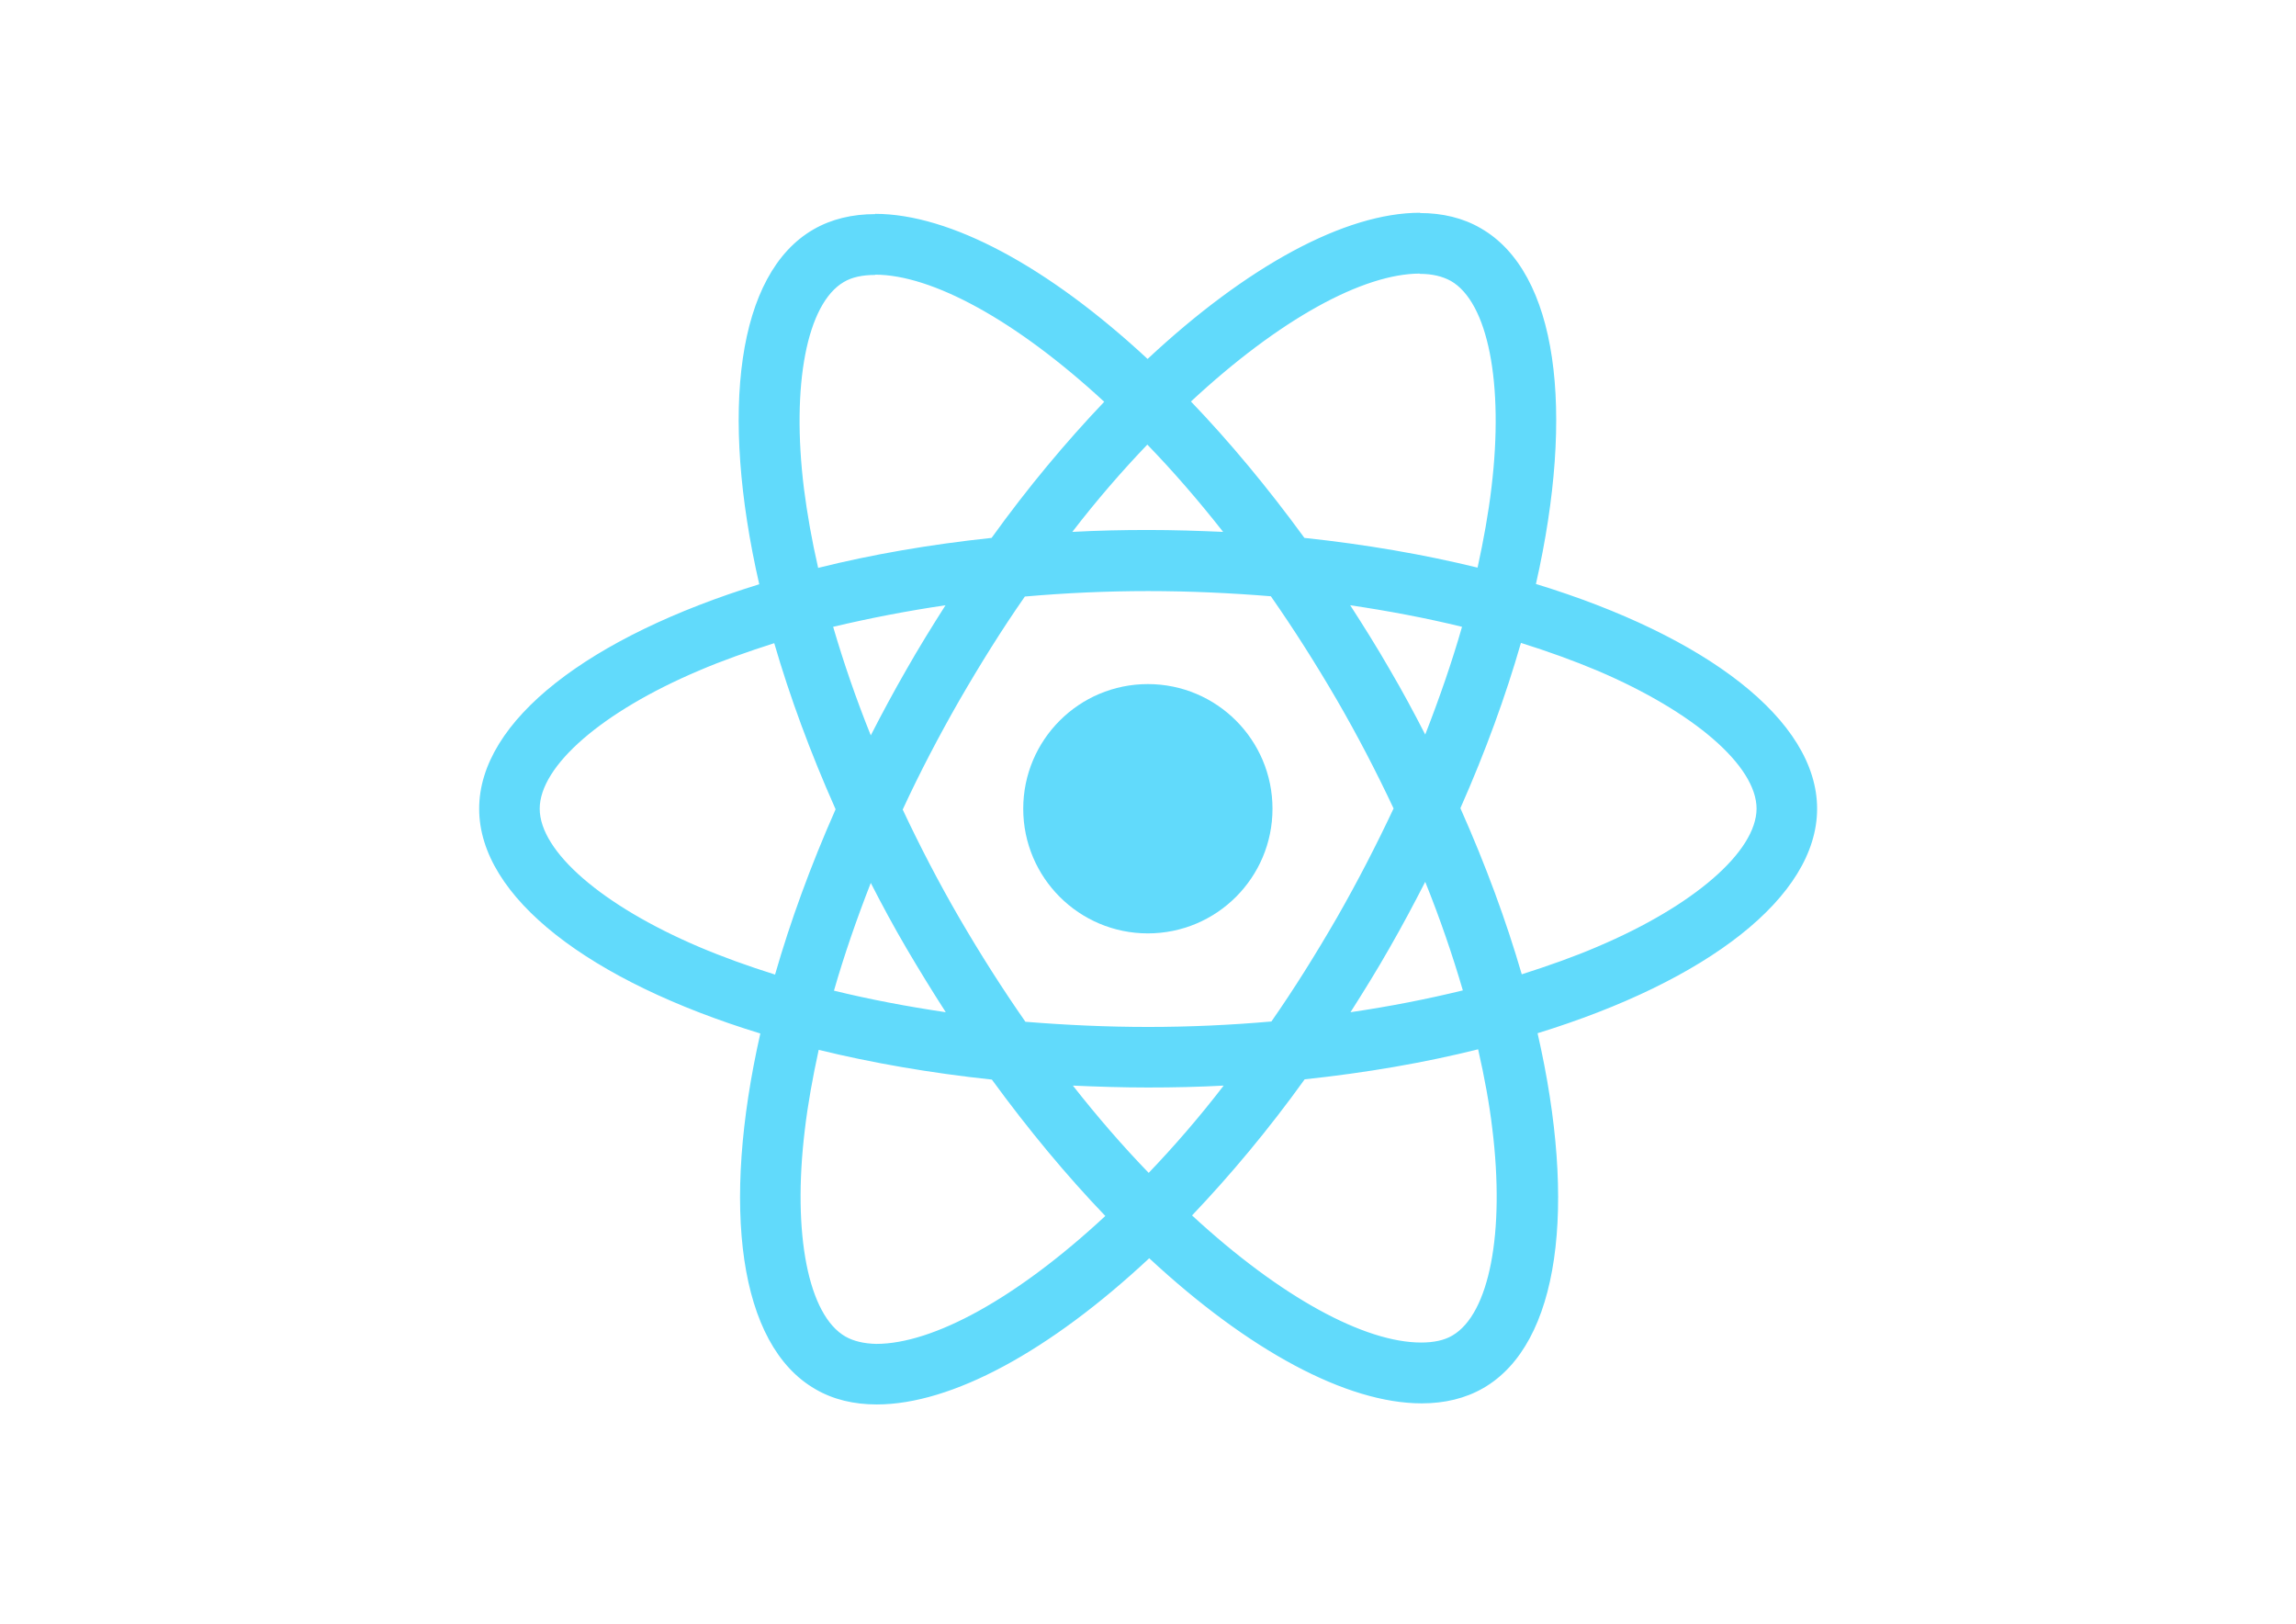
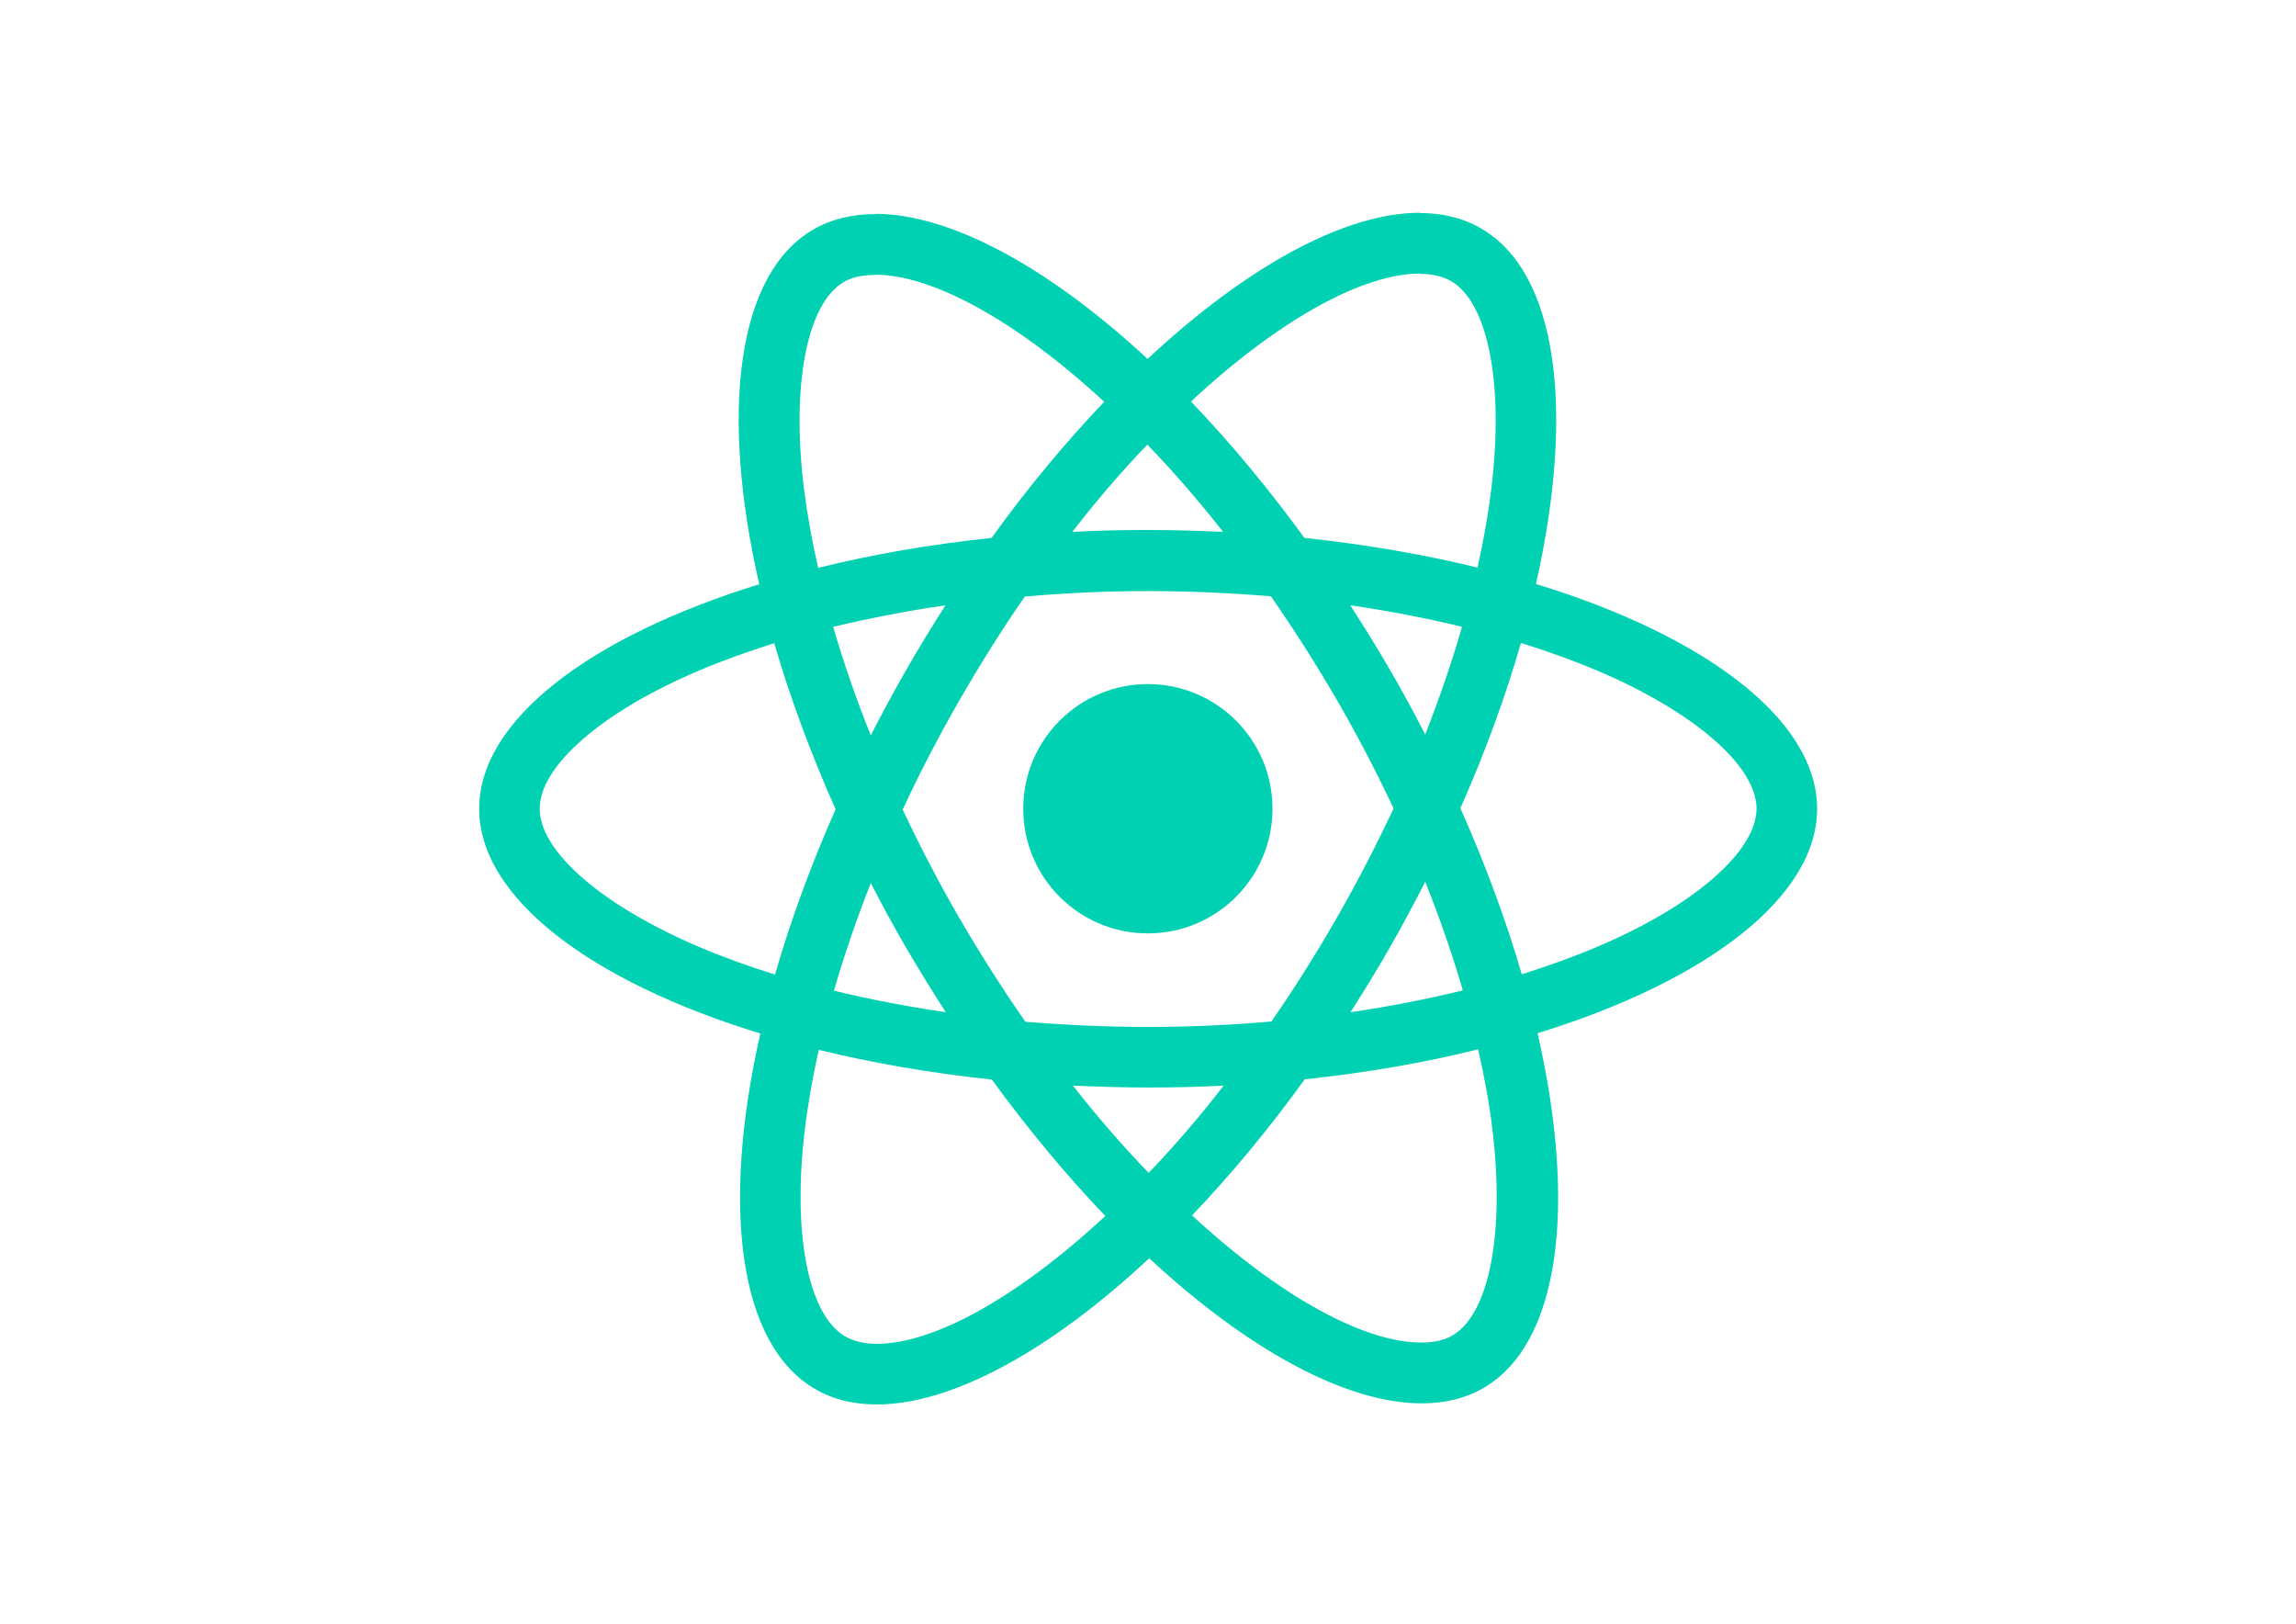
<svg xmlns="http://www.w3.org/2000/svg" viewBox="0 0 841.9 595.3">
-   <g fill="#61DAFB">
+   <g fill="#00D1B2">
    <path d="M666.3 296.5c0-32.5-40.7-63.3-103.1-82.4 14.4-63.6 8-114.2-20.2-130.4-6.5-3.8-14.1-5.6-22.4-5.6v22.3c4.6 0 8.3.9 11.4 2.6 13.6 7.8 19.5 37.5 14.9 75.7-1.1 9.4-2.9 19.3-5.1 29.4-19.6-4.8-41-8.5-63.5-10.9-13.5-18.5-27.5-35.3-41.6-50 32.6-30.3 63.2-46.9 84-46.9V78c-27.5 0-63.5 19.6-99.9 53.6-36.4-33.8-72.4-53.2-99.9-53.2v22.3c20.7 0 51.4 16.5 84 46.6-14 14.7-28 31.4-41.3 49.9-22.6 2.4-44 6.1-63.6 11-2.3-10-4-19.7-5.2-29-4.7-38.2 1.1-67.9 14.6-75.8 3-1.8 6.9-2.6 11.5-2.6V78.5c-8.4 0-16 1.8-22.6 5.6-28.1 16.2-34.4 66.7-19.9 130.1-62.2 19.2-102.7 49.9-102.7 82.3 0 32.5 40.7 63.3 103.1 82.4-14.4 63.6-8 114.2 20.2 130.4 6.5 3.8 14.1 5.6 22.5 5.6 27.5 0 63.5-19.6 99.9-53.6 36.4 33.8 72.4 53.2 99.9 53.2 8.4 0 16-1.8 22.6-5.6 28.1-16.2 34.4-66.7 19.9-130.1 62-19.1 102.5-49.9 102.5-82.3zm-130.2-66.7c-3.7 12.9-8.3 26.2-13.5 39.5-4.1-8-8.4-16-13.1-24-4.6-8-9.5-15.8-14.4-23.4 14.2 2.1 27.9 4.7 41 7.9zm-45.8 106.5c-7.8 13.5-15.8 26.3-24.1 38.2-14.9 1.3-30 2-45.2 2-15.1 0-30.2-.7-45-1.9-8.3-11.9-16.4-24.6-24.2-38-7.6-13.1-14.5-26.4-20.8-39.8 6.2-13.4 13.2-26.8 20.7-39.9 7.8-13.5 15.8-26.3 24.1-38.2 14.9-1.3 30-2 45.2-2 15.1 0 30.2.7 45 1.9 8.3 11.9 16.4 24.6 24.2 38 7.6 13.1 14.5 26.4 20.8 39.8-6.3 13.4-13.2 26.8-20.7 39.9zm32.3-13c5.4 13.4 10 26.8 13.8 39.8-13.1 3.2-26.9 5.9-41.2 8 4.9-7.7 9.8-15.6 14.4-23.7 4.6-8 8.9-16.1 13-24.1zM421.2 430c-9.3-9.6-18.6-20.3-27.8-32 9 .4 18.2.7 27.5.7 9.4 0 18.7-.2 27.8-.7-9 11.7-18.3 22.4-27.5 32zm-74.4-58.9c-14.2-2.1-27.9-4.7-41-7.9 3.7-12.9 8.3-26.2 13.5-39.5 4.1 8 8.4 16 13.1 24 4.7 8 9.5 15.8 14.4 23.4zM420.7 163c9.3 9.6 18.6 20.3 27.8 32-9-.4-18.2-.7-27.5-.7-9.4 0-18.7.2-27.8.7 9-11.7 18.3-22.4 27.5-32zm-74 58.9c-4.9 7.7-9.8 15.6-14.4 23.7-4.6 8-8.9 16-13 24-5.4-13.4-10-26.8-13.8-39.8 13.1-3.1 26.9-5.8 41.2-7.9zm-90.5 125.2c-35.4-15.1-58.3-34.9-58.3-50.6 0-15.7 22.9-35.6 58.3-50.6 8.6-3.7 18-7 27.7-10.1 5.7 19.6 13.2 40 22.5 60.9-9.2 20.8-16.6 41.1-22.2 60.6-9.9-3.1-19.3-6.5-28-10.2zM310 490c-13.6-7.8-19.5-37.5-14.9-75.7 1.1-9.4 2.9-19.3 5.1-29.4 19.6 4.8 41 8.5 63.5 10.9 13.5 18.5 27.5 35.3 41.6 50-32.6 30.3-63.2 46.9-84 46.9-4.5-.1-8.3-1-11.3-2.7zm237.2-76.2c4.7 38.2-1.1 67.9-14.6 75.8-3 1.8-6.9 2.6-11.5 2.6-20.7 0-51.4-16.5-84-46.6 14-14.7 28-31.4 41.3-49.9 22.6-2.4 44-6.1 63.6-11 2.3 10.1 4.1 19.8 5.2 29.1zm38.5-66.7c-8.6 3.7-18 7-27.7 10.1-5.7-19.6-13.2-40-22.5-60.9 9.2-20.8 16.6-41.1 22.2-60.6 9.9 3.1 19.3 6.5 28.1 10.2 35.4 15.1 58.3 34.9 58.3 50.6-.1 15.7-23 35.6-58.4 50.6zM320.8 78.4z" />
    <circle cx="420.9" cy="296.5" r="45.7" />
    <path d="M520.5 78.1z" />
  </g>
</svg>
